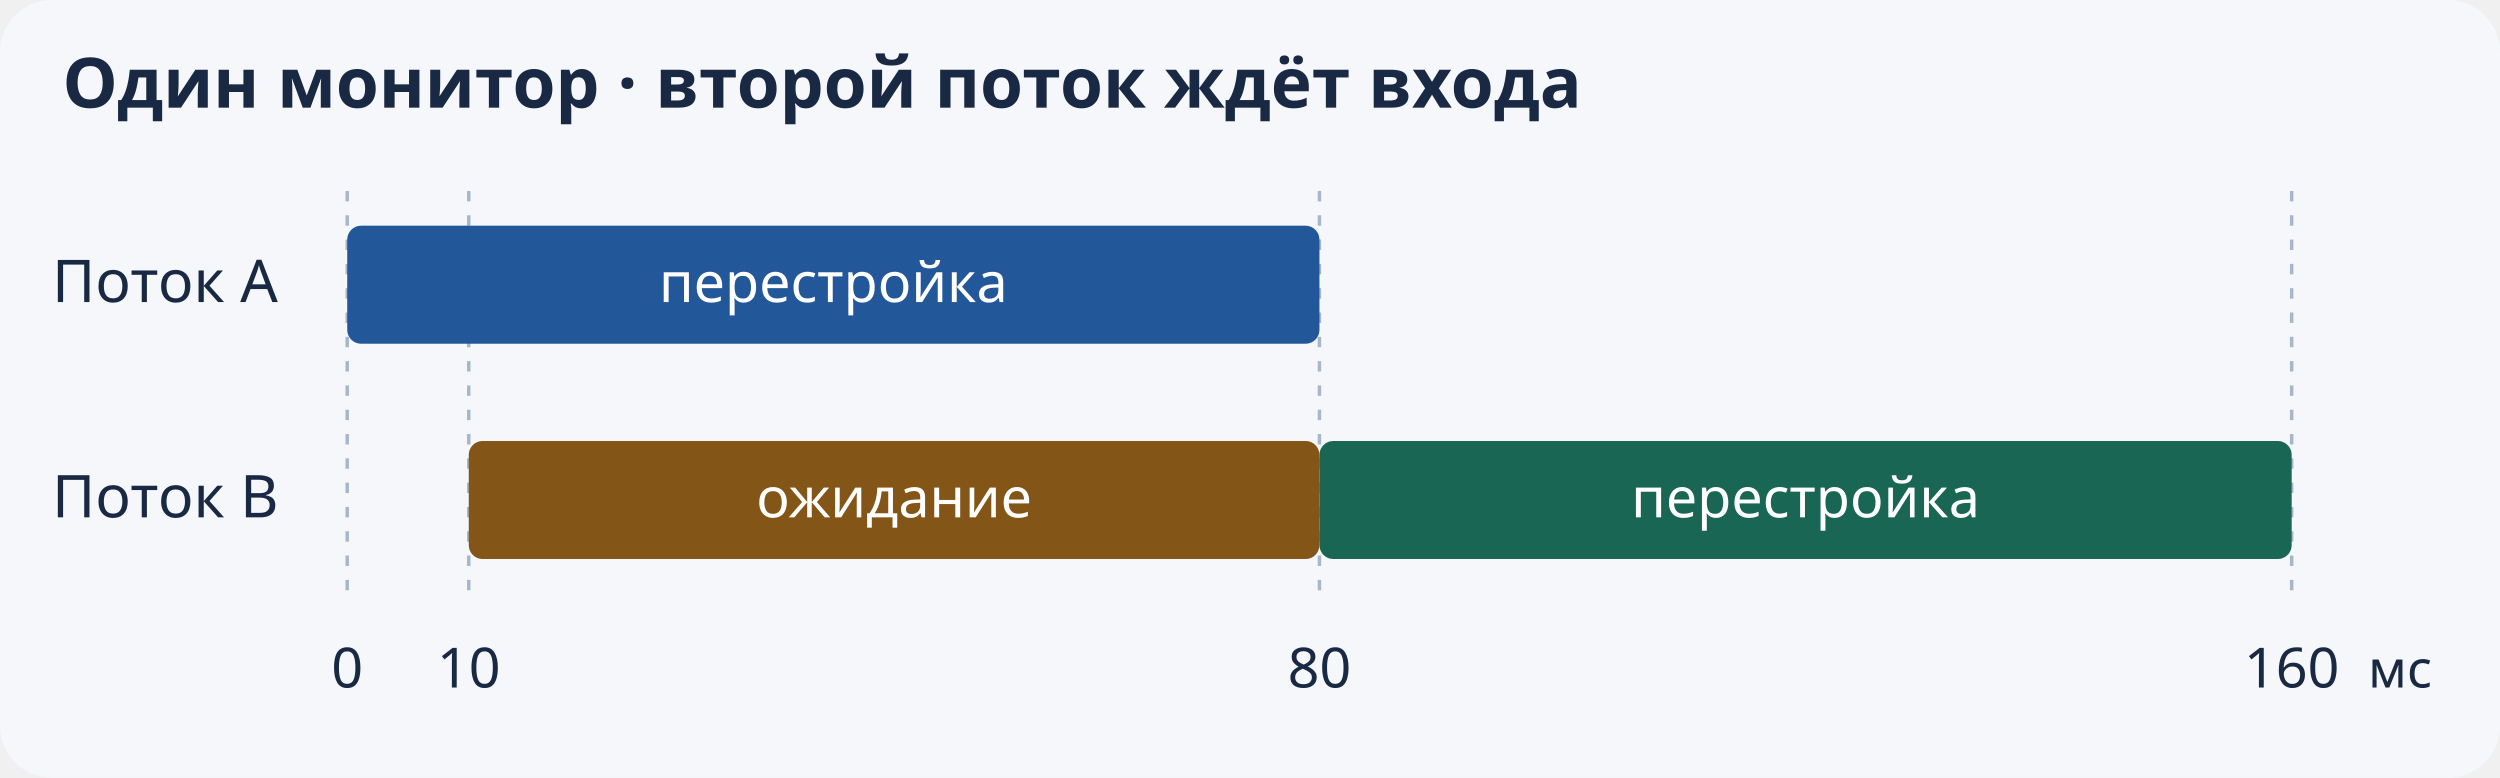
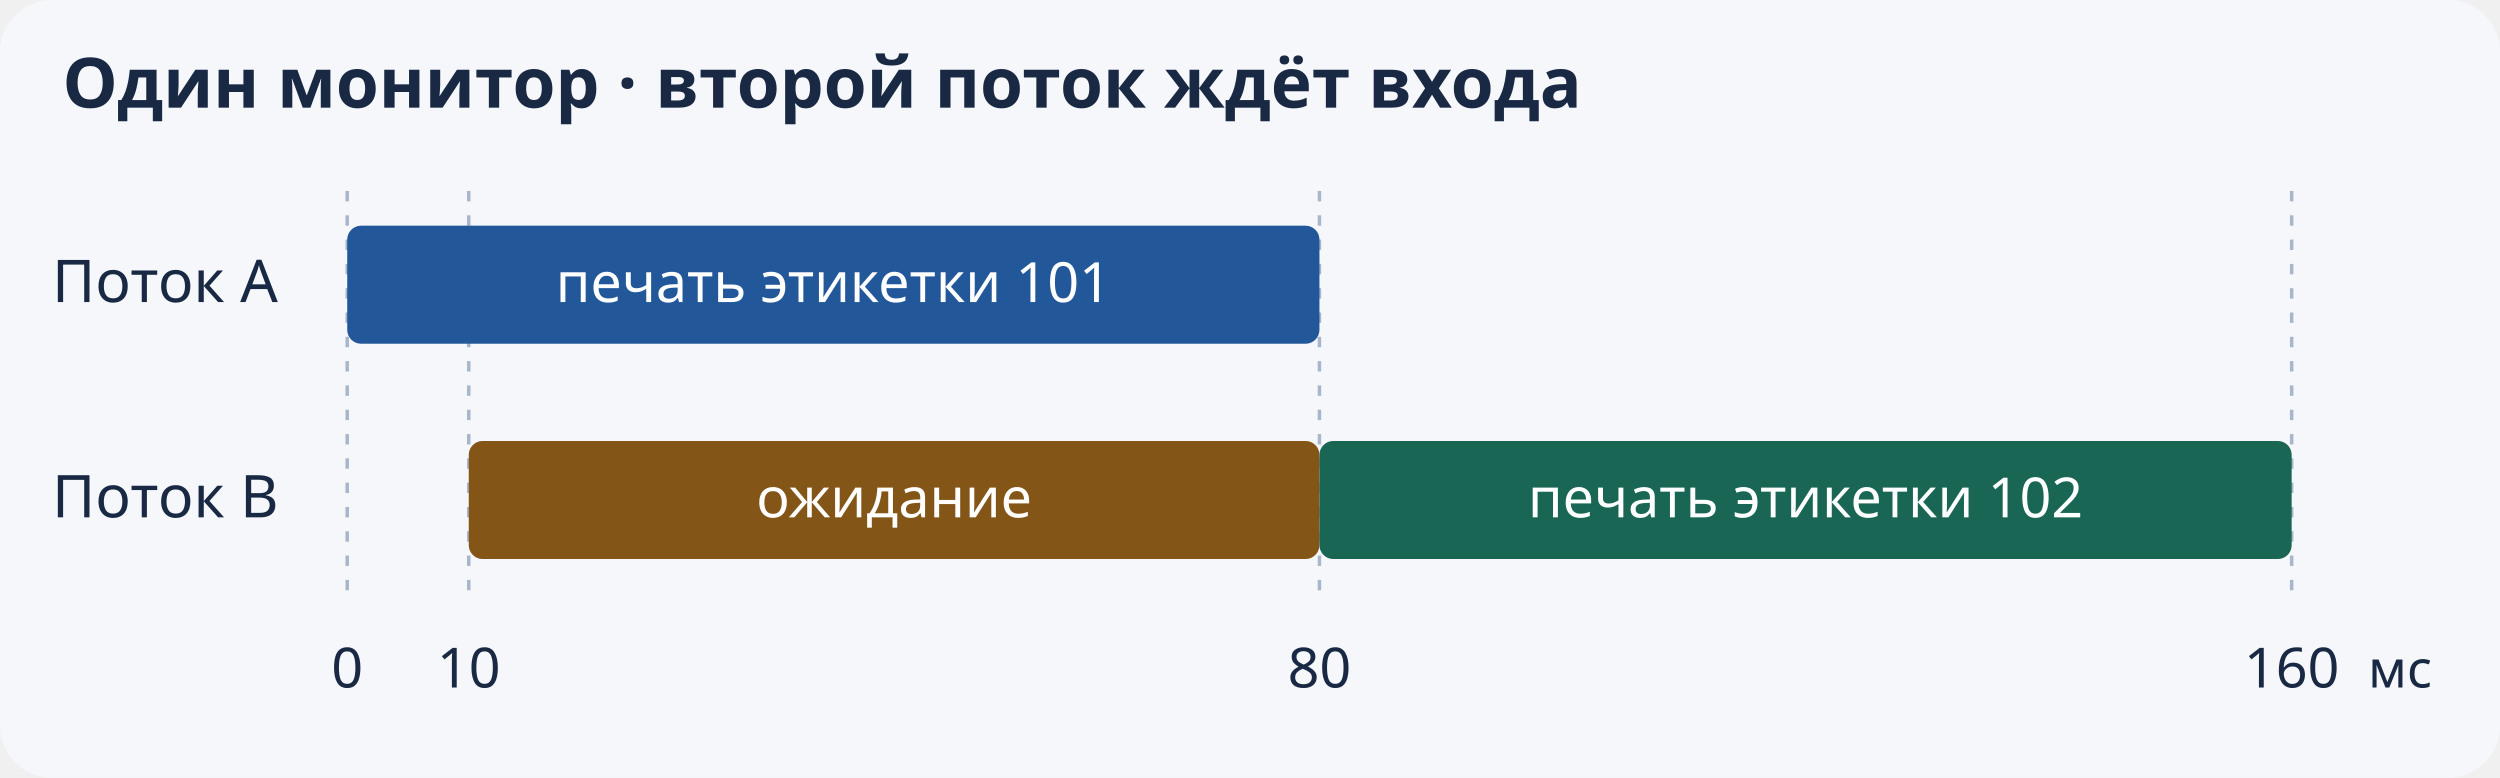
<svg xmlns="http://www.w3.org/2000/svg" viewBox="0 0 720 224" role="img" aria-labelledby="title">
  <rect width="720" height="224" rx="15" fill="#f5f7fb" />
  <g font-family="system-ui,sans-serif" fill="#192943">
    <text x="18" y="31" font-size="20" font-weight="650">Один монитор · второй поток ждёт входа</text>
    <path d="M100.0 55v118" stroke="#a7b6ca" stroke-dasharray="3 4" />
    <text x="100.0" y="198" font-size="16" text-anchor="middle">0</text>
    <path d="M135.0 55v118" stroke="#a7b6ca" stroke-dasharray="3 4" />
    <text x="135.0" y="198" font-size="16" text-anchor="middle">10</text>
    <path d="M380.0 55v118" stroke="#a7b6ca" stroke-dasharray="3 4" />
    <text x="380.0" y="198" font-size="16" text-anchor="middle">80</text>
    <path d="M660.0 55v118" stroke="#a7b6ca" stroke-dasharray="3 4" />
    <text x="660.0" y="198" font-size="16" text-anchor="middle">160</text>
    <text x="682" y="198" font-size="15">мс</text>
    <text x="15" y="87" font-size="17">Поток A</text>
    <rect x="100.0" y="65" width="280.0" height="34" rx="4" fill="#225799" />
-     <text x="240.0" y="87" font-size="16" text-anchor="middle" fill="white">перестройка</text>
+     <text x="240.0" y="87" font-size="16" text-anchor="middle" fill="white">печать этикетки 101</text>
    <text x="15" y="149" font-size="17">Поток B</text>
    <rect x="135.0" y="127" width="245.0" height="34" rx="4" fill="#835516" />
    <text x="257.5" y="149" font-size="16" text-anchor="middle" fill="white">ожидание</text>
    <rect x="380.0" y="127" width="280.0" height="34" rx="4" fill="#186653" />
-     <text x="520.0" y="149" font-size="16" text-anchor="middle" fill="white">перестройка</text>
+     <text x="520.0" y="149" font-size="16" text-anchor="middle" fill="white">печать этикетки 102</text>
  </g>
</svg>
